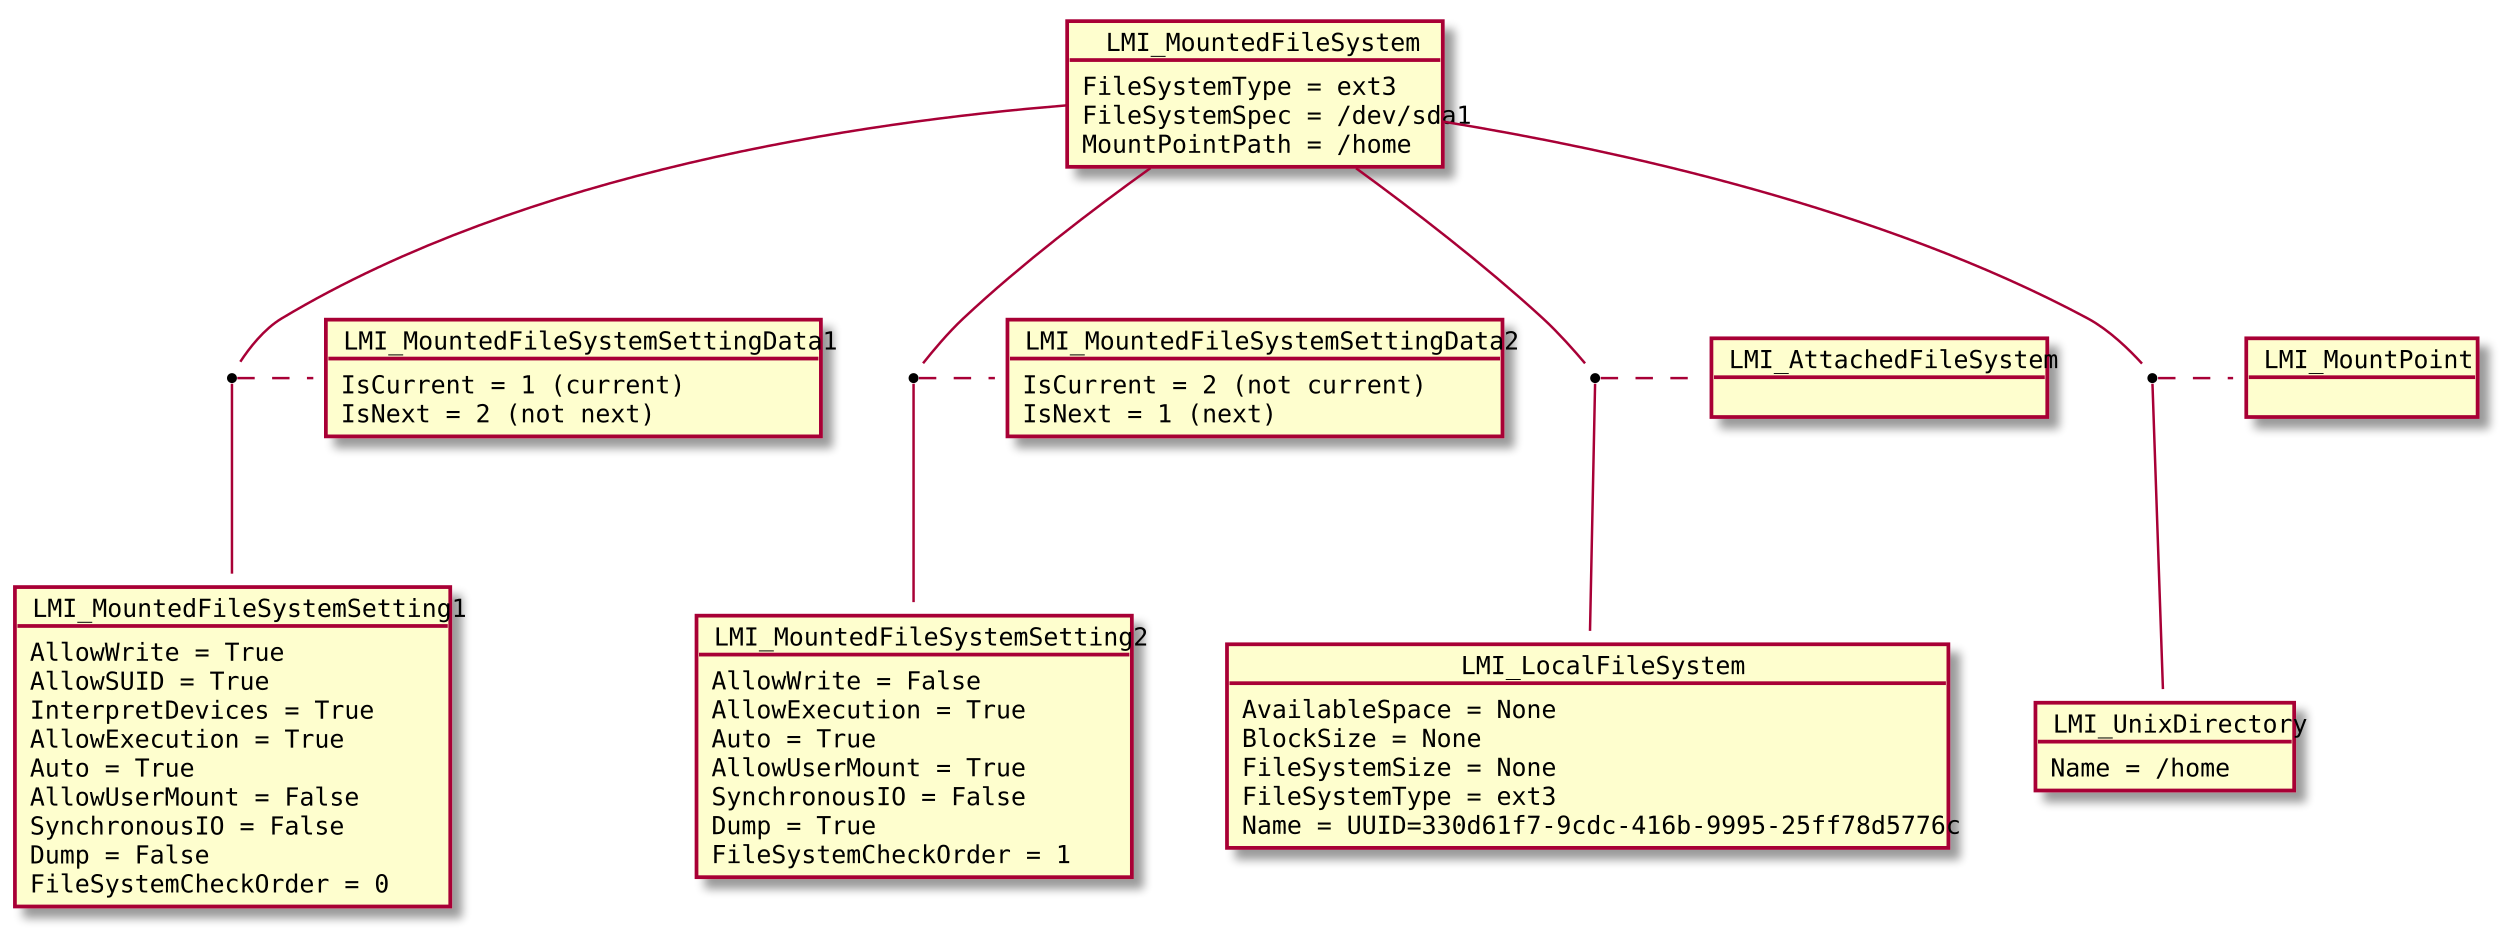
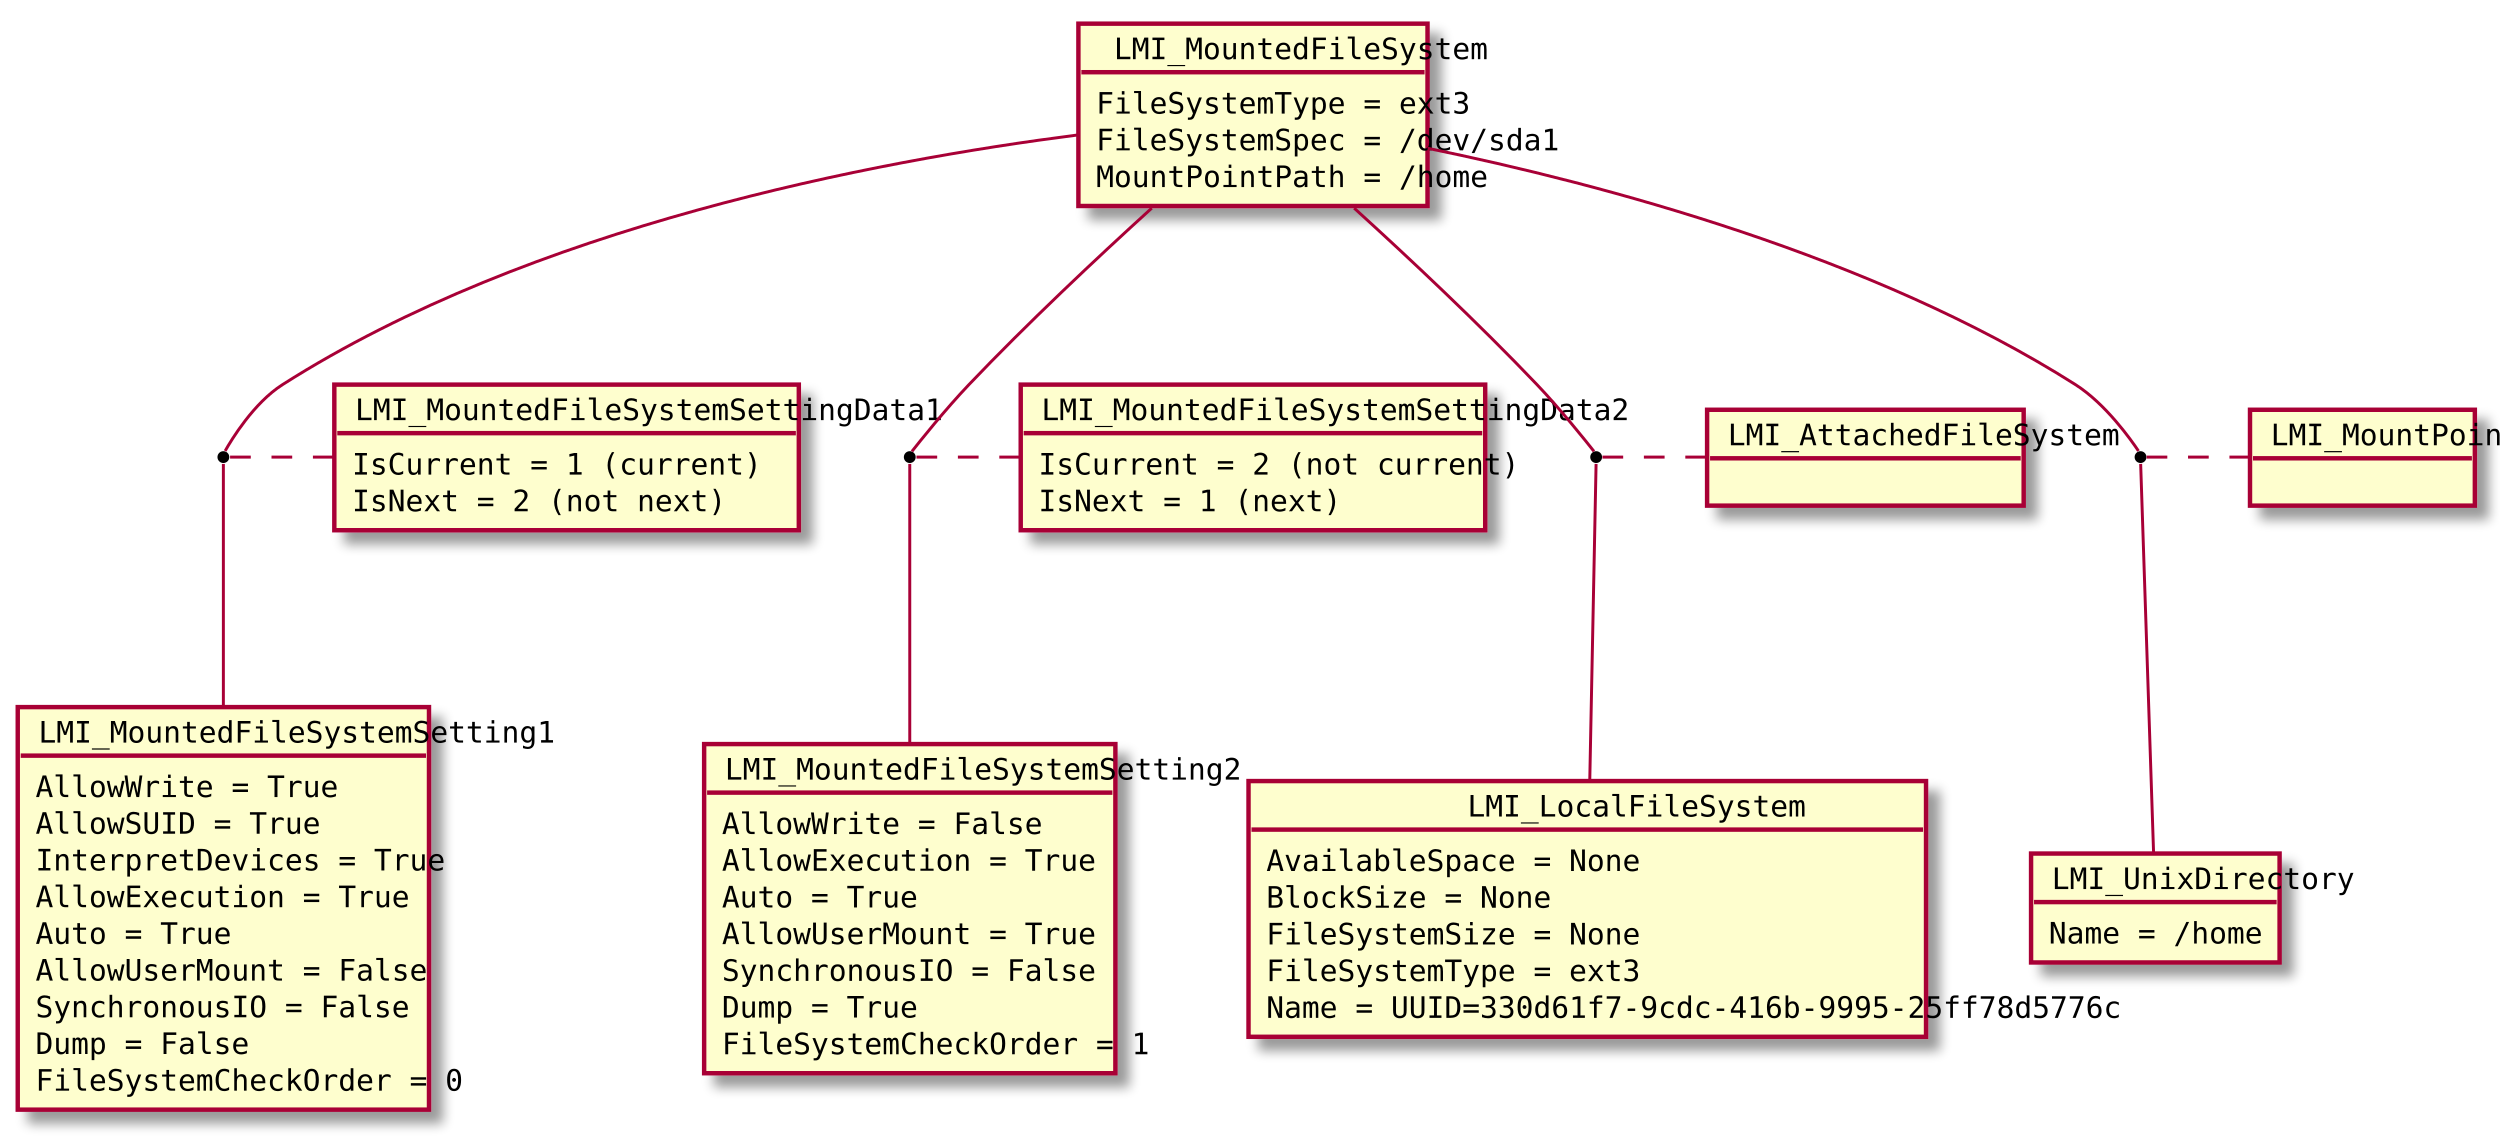
- <svg xmlns="http://www.w3.org/2000/svg" height="373pt" style="width:1005px;height:373px;" version="1.1" viewBox="0 0 1005 373" width="1005pt">
+ <svg xmlns="http://www.w3.org/2000/svg" height="384pt" style="width:845px;height:384px;" version="1.1" viewBox="0 0 845 384" width="845pt">
  <defs>
    <filter height="300%" id="f1" width="300%" x="-1" y="-1">
-       <feGaussianBlur result="blurOut" stdDeviation="2" />
+       <feGaussianBlur result="blurOut" stdDeviation="2.0" />
      <feColorMatrix in="blurOut" result="blurOut2" type="matrix" values="0 0 0 0 0 0 0 0 0 0 0 0 0 0 0 0 0 0 .4 0" />
-       <feOffset dx="4" dy="4" in="blurOut2" result="blurOut3" />
+       <feOffset dx="4.0" dy="4.0" in="blurOut2" result="blurOut3" />
      <feBlend in="SourceGraphic" in2="blurOut3" mode="normal" />
    </filter>
  </defs>
  <g>
-     <rect fill="#FEFECE" filter="url(#f1)" height="58.562" style="stroke: #A80036; stroke-width: 1.5;" width="151" x="429" y="8.5" />
-     <text fill="#000000" font-family="Monospace" font-size="10" lengthAdjust="spacingAndGlyphs" textLength="120" x="444.5" y="20.5">LMI_MountedFileSystem</text>
-     <line style="stroke: #A80036; stroke-width: 1.5;" x1="430" x2="579" y1="24.141" y2="24.141" />
-     <text fill="#000000" font-family="Monospace" font-size="10" lengthAdjust="spacingAndGlyphs" textLength="113" x="435" y="38.141">FileSystemType = ext3</text>
-     <text fill="#000000" font-family="Monospace" font-size="10" lengthAdjust="spacingAndGlyphs" textLength="139" x="435" y="49.781">FileSystemSpec = /dev/sda1</text>
-     <text fill="#000000" font-family="Monospace" font-size="10" lengthAdjust="spacingAndGlyphs" textLength="124" x="435" y="61.422">MountPointPath = /home</text>
-     <rect fill="#FEFECE" filter="url(#f1)" height="46.922" style="stroke: #A80036; stroke-width: 1.5;" width="199" x="131" y="128.5" />
-     <text fill="#000000" font-family="Monospace" font-size="10" lengthAdjust="spacingAndGlyphs" textLength="185" x="138" y="140.5">LMI_MountedFileSystemSettingData1</text>
-     <line style="stroke: #A80036; stroke-width: 1.5;" x1="132" x2="329" y1="144.141" y2="144.141" />
-     <text fill="#000000" font-family="Monospace" font-size="10" lengthAdjust="spacingAndGlyphs" textLength="112" x="137" y="158.141">IsCurrent = 1 (current)</text>
-     <text fill="#000000" font-family="Monospace" font-size="10" lengthAdjust="spacingAndGlyphs" textLength="104" x="137" y="169.781">IsNext = 2 (not next)</text>
-     <rect fill="#FEFECE" filter="url(#f1)" height="46.922" style="stroke: #A80036; stroke-width: 1.5;" width="199" x="405" y="128.5" />
-     <text fill="#000000" font-family="Monospace" font-size="10" lengthAdjust="spacingAndGlyphs" textLength="185" x="412" y="140.5">LMI_MountedFileSystemSettingData2</text>
-     <line style="stroke: #A80036; stroke-width: 1.5;" x1="406" x2="603" y1="144.141" y2="144.141" />
-     <text fill="#000000" font-family="Monospace" font-size="10" lengthAdjust="spacingAndGlyphs" textLength="131" x="411" y="158.141">IsCurrent = 2 (not current)</text>
-     <text fill="#000000" font-family="Monospace" font-size="10" lengthAdjust="spacingAndGlyphs" textLength="85" x="411" y="169.781">IsNext = 1 (next)</text>
-     <rect fill="#FEFECE" filter="url(#f1)" height="128.406" style="stroke: #A80036; stroke-width: 1.5;" width="175" x="6" y="236" />
-     <text fill="#000000" font-family="Monospace" font-size="10" lengthAdjust="spacingAndGlyphs" textLength="161" x="13" y="248">LMI_MountedFileSystemSetting1</text>
-     <line style="stroke: #A80036; stroke-width: 1.5;" x1="7" x2="180" y1="251.641" y2="251.641" />
-     <text fill="#000000" font-family="Monospace" font-size="10" lengthAdjust="spacingAndGlyphs" textLength="85" x="12" y="265.641">AllowWrite = True</text>
-     <text fill="#000000" font-family="Monospace" font-size="10" lengthAdjust="spacingAndGlyphs" textLength="86" x="12" y="277.281">AllowSUID = True</text>
-     <text fill="#000000" font-family="Monospace" font-size="10" lengthAdjust="spacingAndGlyphs" textLength="116" x="12" y="288.922">InterpretDevices = True</text>
-     <text fill="#000000" font-family="Monospace" font-size="10" lengthAdjust="spacingAndGlyphs" textLength="108" x="12" y="300.562">AllowExecution = True</text>
-     <text fill="#000000" font-family="Monospace" font-size="10" lengthAdjust="spacingAndGlyphs" textLength="58" x="12" y="312.203">Auto = True</text>
-     <text fill="#000000" font-family="Monospace" font-size="10" lengthAdjust="spacingAndGlyphs" textLength="118" x="12" y="323.844">AllowUserMount = False</text>
-     <text fill="#000000" font-family="Monospace" font-size="10" lengthAdjust="spacingAndGlyphs" textLength="113" x="12" y="335.484">SynchronousIO = False</text>
-     <text fill="#000000" font-family="Monospace" font-size="10" lengthAdjust="spacingAndGlyphs" textLength="69" x="12" y="347.125">Dump = False</text>
-     <text fill="#000000" font-family="Monospace" font-size="10" lengthAdjust="spacingAndGlyphs" textLength="132" x="12" y="358.766">FileSystemCheckOrder = 0</text>
-     <rect fill="#FEFECE" filter="url(#f1)" height="105.125" style="stroke: #A80036; stroke-width: 1.5;" width="175" x="280" y="247.5" />
-     <text fill="#000000" font-family="Monospace" font-size="10" lengthAdjust="spacingAndGlyphs" textLength="161" x="287" y="259.5">LMI_MountedFileSystemSetting2</text>
-     <line style="stroke: #A80036; stroke-width: 1.5;" x1="281" x2="454" y1="263.141" y2="263.141" />
-     <text fill="#000000" font-family="Monospace" font-size="10" lengthAdjust="spacingAndGlyphs" textLength="89" x="286" y="277.141">AllowWrite = False</text>
-     <text fill="#000000" font-family="Monospace" font-size="10" lengthAdjust="spacingAndGlyphs" textLength="108" x="286" y="288.781">AllowExecution = True</text>
-     <text fill="#000000" font-family="Monospace" font-size="10" lengthAdjust="spacingAndGlyphs" textLength="58" x="286" y="300.422">Auto = True</text>
-     <text fill="#000000" font-family="Monospace" font-size="10" lengthAdjust="spacingAndGlyphs" textLength="114" x="286" y="312.062">AllowUserMount = True</text>
-     <text fill="#000000" font-family="Monospace" font-size="10" lengthAdjust="spacingAndGlyphs" textLength="113" x="286" y="323.703">SynchronousIO = False</text>
-     <text fill="#000000" font-family="Monospace" font-size="10" lengthAdjust="spacingAndGlyphs" textLength="65" x="286" y="335.344">Dump = True</text>
-     <text fill="#000000" font-family="Monospace" font-size="10" lengthAdjust="spacingAndGlyphs" textLength="132" x="286" y="346.984">FileSystemCheckOrder = 1</text>
-     <rect fill="#FEFECE" filter="url(#f1)" height="81.844" style="stroke: #A80036; stroke-width: 1.5;" width="290" x="493.25" y="259" />
-     <text fill="#000000" font-family="Monospace" font-size="10" lengthAdjust="spacingAndGlyphs" textLength="102" x="587.25" y="271">LMI_LocalFileSystem</text>
-     <line style="stroke: #A80036; stroke-width: 1.5;" x1="494.25" x2="782.25" y1="274.641" y2="274.641" />
-     <text fill="#000000" font-family="Monospace" font-size="10" lengthAdjust="spacingAndGlyphs" textLength="113" x="499.25" y="288.641">AvailableSpace = None</text>
-     <text fill="#000000" font-family="Monospace" font-size="10" lengthAdjust="spacingAndGlyphs" textLength="85" x="499.25" y="300.281">BlockSize = None</text>
-     <text fill="#000000" font-family="Monospace" font-size="10" lengthAdjust="spacingAndGlyphs" textLength="114" x="499.25" y="311.922">FileSystemSize = None</text>
-     <text fill="#000000" font-family="Monospace" font-size="10" lengthAdjust="spacingAndGlyphs" textLength="113" x="499.25" y="323.562">FileSystemType = ext3</text>
-     <text fill="#000000" font-family="Monospace" font-size="10" lengthAdjust="spacingAndGlyphs" textLength="278" x="499.25" y="335.203">Name = UUID=330d61f7-9cdc-416b-9995-25ff78d5776c</text>
-     <rect fill="#FEFECE" filter="url(#f1)" height="31.641" style="stroke: #A80036; stroke-width: 1.5;" width="135" x="688" y="136" />
-     <text fill="#000000" font-family="Monospace" font-size="10" lengthAdjust="spacingAndGlyphs" textLength="121" x="695" y="148">LMI_AttachedFileSystem</text>
-     <line style="stroke: #A80036; stroke-width: 1.5;" x1="689" x2="822" y1="151.641" y2="151.641" />
-     <rect fill="#FEFECE" filter="url(#f1)" height="35.281" style="stroke: #A80036; stroke-width: 1.5;" width="104" x="818.25" y="282.5" />
-     <text fill="#000000" font-family="Monospace" font-size="10" lengthAdjust="spacingAndGlyphs" textLength="90" x="825.25" y="294.5">LMI_UnixDirectory</text>
-     <line style="stroke: #A80036; stroke-width: 1.5;" x1="819.25" x2="921.25" y1="298.141" y2="298.141" />
-     <text fill="#000000" font-family="Monospace" font-size="10" lengthAdjust="spacingAndGlyphs" textLength="75" x="824.25" y="312.141">Name = /home</text>
-     <rect fill="#FEFECE" filter="url(#f1)" height="31.641" style="stroke: #A80036; stroke-width: 1.5;" width="93" x="903" y="136" />
-     <text fill="#000000" font-family="Monospace" font-size="10" lengthAdjust="spacingAndGlyphs" textLength="79" x="910" y="148">LMI_MountPoint</text>
-     <line style="stroke: #A80036; stroke-width: 1.5;" x1="904" x2="995" y1="151.641" y2="151.641" />
-     <ellipse cx="93.25" cy="152" fill="#000000" rx="2" ry="2" style="stroke: none; stroke-width: 1.0;" />
-     <ellipse cx="367.25" cy="152" fill="#000000" rx="2" ry="2" style="stroke: none; stroke-width: 1.0;" />
-     <ellipse cx="641.25" cy="152" fill="#000000" rx="2" ry="2" style="stroke: none; stroke-width: 1.0;" />
-     <ellipse cx="865.25" cy="152" fill="#000000" rx="2" ry="2" style="stroke: none; stroke-width: 1.0;" />
-     <path d="M428.894,42.346 C346.154,49.02 211.958,68.908 113.25,128 C106.048,132.311 100.092,140.111 96.604,145.42 " fill="none" style="stroke: #A80036; stroke-width: 1.0;" />
-     <path d="M93.25,154.262 C93.25,161.302 93.25,196.619 93.25,230.602 " fill="none" style="stroke: #A80036; stroke-width: 1.0;" />
-     <path d="M95.391,152 C105.577,152 115.763,152 125.949,152 " fill="none" style="stroke: #A80036; stroke-width: 1.0; stroke-dasharray: 7.0,7.0;" />
-     <path d="M462.536,67.537 C439.43,84.114 410.72,106.018 387.25,128 C381.124,133.738 374.911,141.196 371.071,146.039 " fill="none" style="stroke: #A80036; stroke-width: 1.0;" />
-     <path d="M367.25,154.262 C367.25,162.099 367.25,204.978 367.25,242.049 " fill="none" style="stroke: #A80036; stroke-width: 1.0;" />
-     <path d="M369.391,152 C379.577,152 389.763,152 399.949,152 " fill="none" style="stroke: #A80036; stroke-width: 1.0; stroke-dasharray: 7.0,7.0;" />
-     <path d="M545.11,67.613 C567.993,84.3 596.595,106.286 620.25,128 C626.569,133.8 633.12,141.243 637.189,146.066 " fill="none" style="stroke: #A80036; stroke-width: 1.0;" />
-     <path d="M641.224,154.262 C641.046,162.931 639.987,214.482 639.183,253.615 " fill="none" style="stroke: #A80036; stroke-width: 1.0;" />
-     <path d="M643.477,152 C656.453,152 669.43,152 682.407,152 " fill="none" style="stroke: #A80036; stroke-width: 1.0; stroke-dasharray: 7.0,7.0;" />
-     <path d="M579.789,48.833 C650.208,60.308 756.507,83.657 839.25,128 C848.035,132.708 856.32,140.931 861.085,146.164 " fill="none" style="stroke: #A80036; stroke-width: 1.0;" />
-     <path d="M865.293,154.262 C865.655,164.835 868.202,239.193 869.497,277.015 " fill="none" style="stroke: #A80036; stroke-width: 1.0;" />
-     <path d="M867.547,152 C877.603,152 887.658,152 897.714,152 " fill="none" style="stroke: #A80036; stroke-width: 1.0; stroke-dasharray: 7.0,7.0;" />
+     <rect fill="#FEFECE" filter="url(#f1)" height="61.625" style="stroke: #A80036; stroke-width: 1.5;" width="118" x="364.5" y="8" />
+     <text fill="#000000" font-family="Monospace" font-size="10" lengthAdjust="spacingAndGlyphs" textLength="94" x="376.5" y="20">LMI_MountedFileSystem</text>
+     <line style="stroke: #A80036; stroke-width: 1.5;" x1="365.5" x2="481.5" y1="24.406" y2="24.406" />
+     <text fill="#000000" font-family="Monospace" font-size="10" lengthAdjust="spacingAndGlyphs" textLength="85" x="370.5" y="38.406">FileSystemType = ext3</text>
+     <text fill="#000000" font-family="Monospace" font-size="10" lengthAdjust="spacingAndGlyphs" textLength="106" x="370.5" y="50.812">FileSystemSpec = /dev/sda1</text>
+     <text fill="#000000" font-family="Monospace" font-size="10" lengthAdjust="spacingAndGlyphs" textLength="93" x="370.5" y="63.219">MountPointPath = /home</text>
+     <rect fill="#FEFECE" filter="url(#f1)" height="49.219" style="stroke: #A80036; stroke-width: 1.5;" width="157" x="113" y="130" />
+     <text fill="#000000" font-family="Monospace" font-size="10" lengthAdjust="spacingAndGlyphs" textLength="143" x="120" y="142">LMI_MountedFileSystemSettingData1</text>
+     <line style="stroke: #A80036; stroke-width: 1.5;" x1="114" x2="269" y1="146.406" y2="146.406" />
+     <text fill="#000000" font-family="Monospace" font-size="10" lengthAdjust="spacingAndGlyphs" textLength="84" x="119" y="160.406">IsCurrent = 1 (current)</text>
+     <text fill="#000000" font-family="Monospace" font-size="10" lengthAdjust="spacingAndGlyphs" textLength="75" x="119" y="172.812">IsNext = 2 (not next)</text>
+     <rect fill="#FEFECE" filter="url(#f1)" height="49.219" style="stroke: #A80036; stroke-width: 1.5;" width="157" x="345" y="130" />
+     <text fill="#000000" font-family="Monospace" font-size="10" lengthAdjust="spacingAndGlyphs" textLength="143" x="352" y="142">LMI_MountedFileSystemSettingData2</text>
+     <line style="stroke: #A80036; stroke-width: 1.5;" x1="346" x2="501" y1="146.406" y2="146.406" />
+     <text fill="#000000" font-family="Monospace" font-size="10" lengthAdjust="spacingAndGlyphs" textLength="98" x="351" y="160.406">IsCurrent = 2 (not current)</text>
+     <text fill="#000000" font-family="Monospace" font-size="10" lengthAdjust="spacingAndGlyphs" textLength="61" x="351" y="172.812">IsNext = 1 (next)</text>
+     <rect fill="#FEFECE" filter="url(#f1)" height="136.062" style="stroke: #A80036; stroke-width: 1.5;" width="139" x="6" y="239" />
+     <text fill="#000000" font-family="Monospace" font-size="10" lengthAdjust="spacingAndGlyphs" textLength="125" x="13" y="251">LMI_MountedFileSystemSetting1</text>
+     <line style="stroke: #A80036; stroke-width: 1.5;" x1="7" x2="144" y1="255.406" y2="255.406" />
+     <text fill="#000000" font-family="Monospace" font-size="10" lengthAdjust="spacingAndGlyphs" textLength="67" x="12" y="269.406">AllowWrite = True</text>
+     <text fill="#000000" font-family="Monospace" font-size="10" lengthAdjust="spacingAndGlyphs" textLength="66" x="12" y="281.812">AllowSUID = True</text>
+     <text fill="#000000" font-family="Monospace" font-size="10" lengthAdjust="spacingAndGlyphs" textLength="89" x="12" y="294.219">InterpretDevices = True</text>
+     <text fill="#000000" font-family="Monospace" font-size="10" lengthAdjust="spacingAndGlyphs" textLength="84" x="12" y="306.625">AllowExecution = True</text>
+     <text fill="#000000" font-family="Monospace" font-size="10" lengthAdjust="spacingAndGlyphs" textLength="44" x="12" y="319.031">Auto = True</text>
+     <text fill="#000000" font-family="Monospace" font-size="10" lengthAdjust="spacingAndGlyphs" textLength="92" x="12" y="331.438">AllowUserMount = False</text>
+     <text fill="#000000" font-family="Monospace" font-size="10" lengthAdjust="spacingAndGlyphs" textLength="88" x="12" y="343.844">SynchronousIO = False</text>
+     <text fill="#000000" font-family="Monospace" font-size="10" lengthAdjust="spacingAndGlyphs" textLength="53" x="12" y="356.25">Dump = False</text>
+     <text fill="#000000" font-family="Monospace" font-size="10" lengthAdjust="spacingAndGlyphs" textLength="101" x="12" y="368.656">FileSystemCheckOrder = 0</text>
+     <rect fill="#FEFECE" filter="url(#f1)" height="111.25" style="stroke: #A80036; stroke-width: 1.5;" width="139" x="238" y="251.5" />
+     <text fill="#000000" font-family="Monospace" font-size="10" lengthAdjust="spacingAndGlyphs" textLength="125" x="245" y="263.5">LMI_MountedFileSystemSetting2</text>
+     <line style="stroke: #A80036; stroke-width: 1.5;" x1="239" x2="376" y1="267.906" y2="267.906" />
+     <text fill="#000000" font-family="Monospace" font-size="10" lengthAdjust="spacingAndGlyphs" textLength="70" x="244" y="281.906">AllowWrite = False</text>
+     <text fill="#000000" font-family="Monospace" font-size="10" lengthAdjust="spacingAndGlyphs" textLength="84" x="244" y="294.312">AllowExecution = True</text>
+     <text fill="#000000" font-family="Monospace" font-size="10" lengthAdjust="spacingAndGlyphs" textLength="44" x="244" y="306.719">Auto = True</text>
+     <text fill="#000000" font-family="Monospace" font-size="10" lengthAdjust="spacingAndGlyphs" textLength="89" x="244" y="319.125">AllowUserMount = True</text>
+     <text fill="#000000" font-family="Monospace" font-size="10" lengthAdjust="spacingAndGlyphs" textLength="88" x="244" y="331.531">SynchronousIO = False</text>
+     <text fill="#000000" font-family="Monospace" font-size="10" lengthAdjust="spacingAndGlyphs" textLength="50" x="244" y="343.938">Dump = True</text>
+     <text fill="#000000" font-family="Monospace" font-size="10" lengthAdjust="spacingAndGlyphs" textLength="101" x="244" y="356.344">FileSystemCheckOrder = 1</text>
+     <rect fill="#FEFECE" filter="url(#f1)" height="86.438" style="stroke: #A80036; stroke-width: 1.5;" width="229" x="422" y="264" />
+     <text fill="#000000" font-family="Monospace" font-size="10" lengthAdjust="spacingAndGlyphs" textLength="81" x="496" y="276">LMI_LocalFileSystem</text>
+     <line style="stroke: #A80036; stroke-width: 1.5;" x1="423" x2="650" y1="280.406" y2="280.406" />
+     <text fill="#000000" font-family="Monospace" font-size="10" lengthAdjust="spacingAndGlyphs" textLength="89" x="428" y="294.406">AvailableSpace = None</text>
+     <text fill="#000000" font-family="Monospace" font-size="10" lengthAdjust="spacingAndGlyphs" textLength="66" x="428" y="306.812">BlockSize = None</text>
+     <text fill="#000000" font-family="Monospace" font-size="10" lengthAdjust="spacingAndGlyphs" textLength="87" x="428" y="319.219">FileSystemSize = None</text>
+     <text fill="#000000" font-family="Monospace" font-size="10" lengthAdjust="spacingAndGlyphs" textLength="85" x="428" y="331.625">FileSystemType = ext3</text>
+     <text fill="#000000" font-family="Monospace" font-size="10" lengthAdjust="spacingAndGlyphs" textLength="217" x="428" y="344.031">Name = UUID=330d61f7-9cdc-416b-9995-25ff78d5776c</text>
+     <rect fill="#FEFECE" filter="url(#f1)" height="32.406" style="stroke: #A80036; stroke-width: 1.5;" width="107" x="577" y="138.5" />
+     <text fill="#000000" font-family="Monospace" font-size="10" lengthAdjust="spacingAndGlyphs" textLength="93" x="584" y="150.5">LMI_AttachedFileSystem</text>
+     <line style="stroke: #A80036; stroke-width: 1.5;" x1="578" x2="683" y1="154.906" y2="154.906" />
+     <rect fill="#FEFECE" filter="url(#f1)" height="36.812" style="stroke: #A80036; stroke-width: 1.5;" width="84" x="686.5" y="288.5" />
+     <text fill="#000000" font-family="Monospace" font-size="10" lengthAdjust="spacingAndGlyphs" textLength="70" x="693.5" y="300.5">LMI_UnixDirectory</text>
+     <line style="stroke: #A80036; stroke-width: 1.5;" x1="687.5" x2="769.5" y1="304.906" y2="304.906" />
+     <text fill="#000000" font-family="Monospace" font-size="10" lengthAdjust="spacingAndGlyphs" textLength="56" x="692.5" y="318.906">Name = /home</text>
+     <rect fill="#FEFECE" filter="url(#f1)" height="32.406" style="stroke: #A80036; stroke-width: 1.5;" width="76" x="760.5" y="138.5" />
+     <text fill="#000000" font-family="Monospace" font-size="10" lengthAdjust="spacingAndGlyphs" textLength="62" x="767.5" y="150.5">LMI_MountPoint</text>
+     <line style="stroke: #A80036; stroke-width: 1.5;" x1="761.5" x2="835.5" y1="154.906" y2="154.906" />
+     <ellipse cx="75.5" cy="154.5" fill="#000000" rx="2" ry="2" style="stroke: none; stroke-width: 1.0;" />
+     <ellipse cx="307.5" cy="154.5" fill="#000000" rx="2" ry="2" style="stroke: none; stroke-width: 1.0;" />
+     <ellipse cx="539.5" cy="154.5" fill="#000000" rx="2" ry="2" style="stroke: none; stroke-width: 1.0;" />
+     <ellipse cx="723.5" cy="154.5" fill="#000000" rx="2" ry="2" style="stroke: none; stroke-width: 1.0;" />
+     <path d="M364.466,45.594 C295.325,54.427 179.566,76.502 95.5,130 C85.737,136.213 78.211,148.671 76.097,152.413 " fill="none" style="stroke: #A80036; stroke-width: 1.0;" />
+     <path d="M75.5,156.801 C75.5,164.3 75.5,202.924 75.5,238.992 " fill="none" style="stroke: #A80036; stroke-width: 1.0;" />
+     <path d="M77.766,154.5 C89.465,154.5 101.164,154.5 112.863,154.5 " fill="none" style="stroke: #A80036; stroke-width: 1.0; stroke-dasharray: 7.0,7.0;" />
+     <path d="M389.29,70.343 C370.552,87.386 347.202,109.328 327.5,130 C319.516,138.377 310.767,149.348 308.228,152.572 " fill="none" style="stroke: #A80036; stroke-width: 1.0;" />
+     <path d="M307.5,156.801 C307.5,165.162 307.5,212.215 307.5,251.277 " fill="none" style="stroke: #A80036; stroke-width: 1.0;" />
+     <path d="M309.766,154.5 C321.465,154.5 333.164,154.5 344.863,154.5 " fill="none" style="stroke: #A80036; stroke-width: 1.0; stroke-dasharray: 7.0,7.0;" />
+     <path d="M457.71,70.343 C476.448,87.386 499.798,109.328 519.5,130 C527.484,138.377 536.233,149.348 538.772,152.572 " fill="none" style="stroke: #A80036; stroke-width: 1.0;" />
+     <path d="M539.474,156.801 C539.289,166.081 538.154,223.031 537.341,263.812 " fill="none" style="stroke: #A80036; stroke-width: 1.0;" />
+     <path d="M541.633,154.5 C553.32,154.5 565.007,154.5 576.694,154.5 " fill="none" style="stroke: #A80036; stroke-width: 1.0; stroke-dasharray: 7.0,7.0;" />
+     <path d="M482.553,50.122 C541.515,62.213 632.978,86.492 701.5,130 C711.691,136.471 720.347,148.752 722.803,152.432 " fill="none" style="stroke: #A80036; stroke-width: 1.0;" />
+     <path d="M723.543,156.801 C723.921,168.178 726.68,251.208 727.91,288.247 " fill="none" style="stroke: #A80036; stroke-width: 1.0;" />
+     <path d="M725.551,154.5 C737.139,154.5 748.727,154.5 760.316,154.5 " fill="none" style="stroke: #A80036; stroke-width: 1.0; stroke-dasharray: 7.0,7.0;" />
  </g>
</svg>
